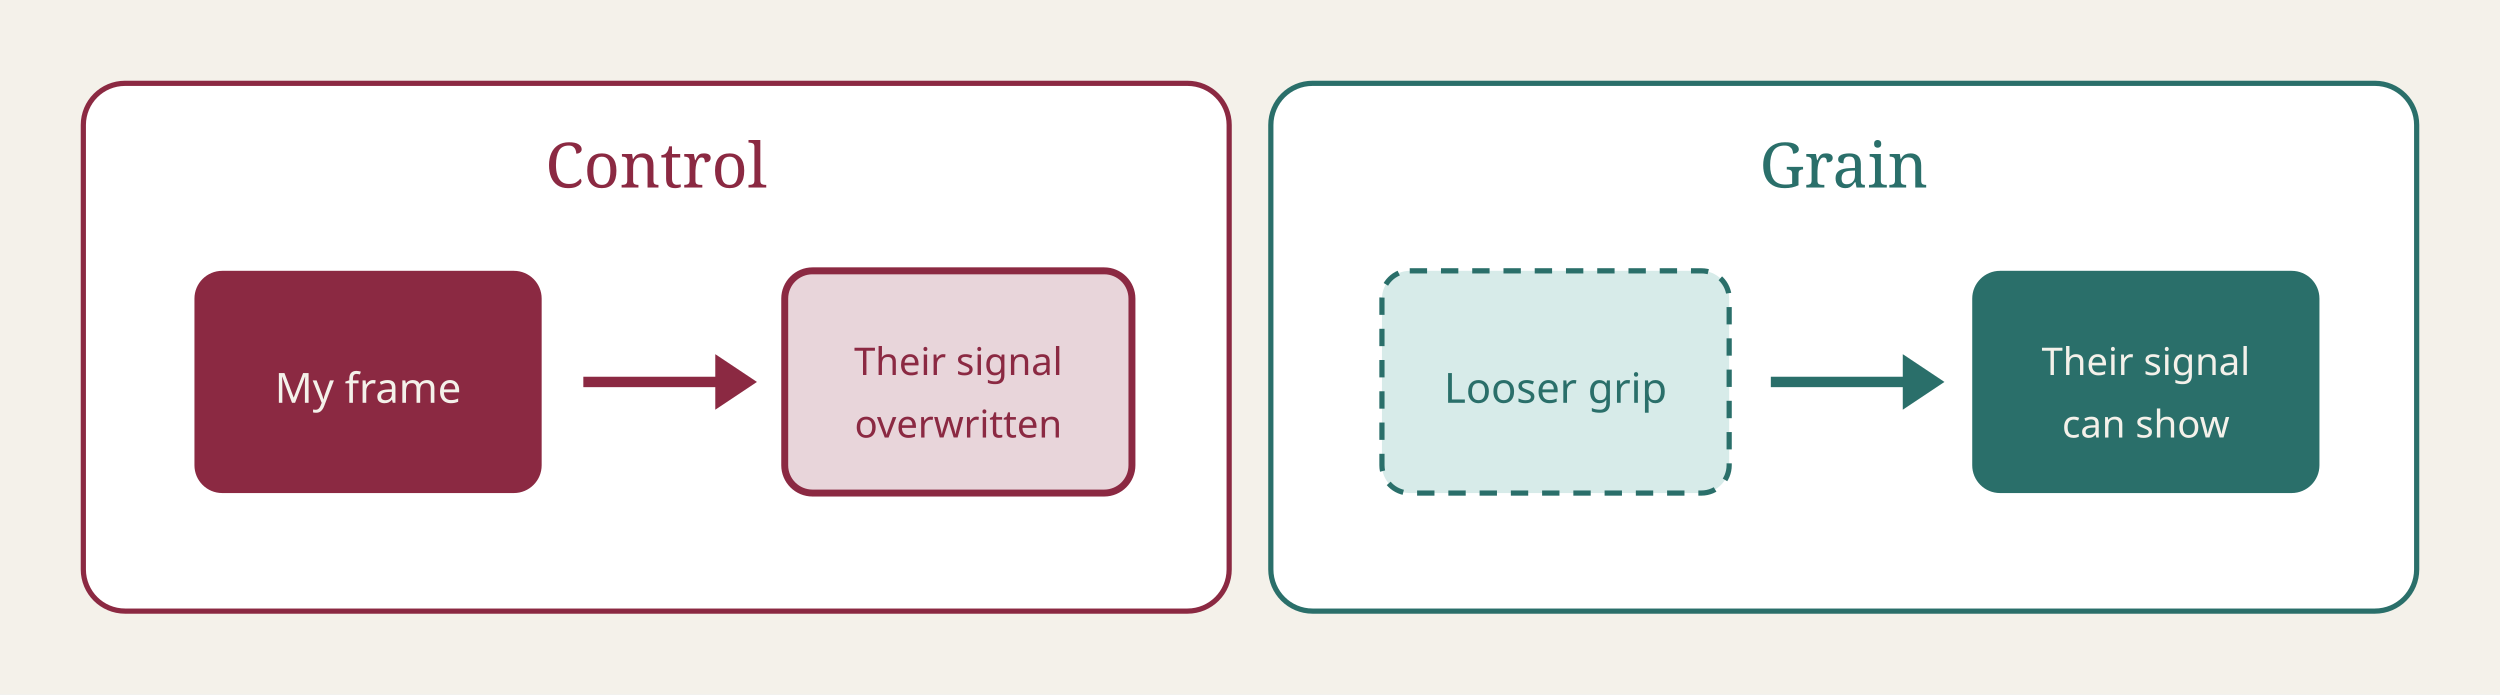
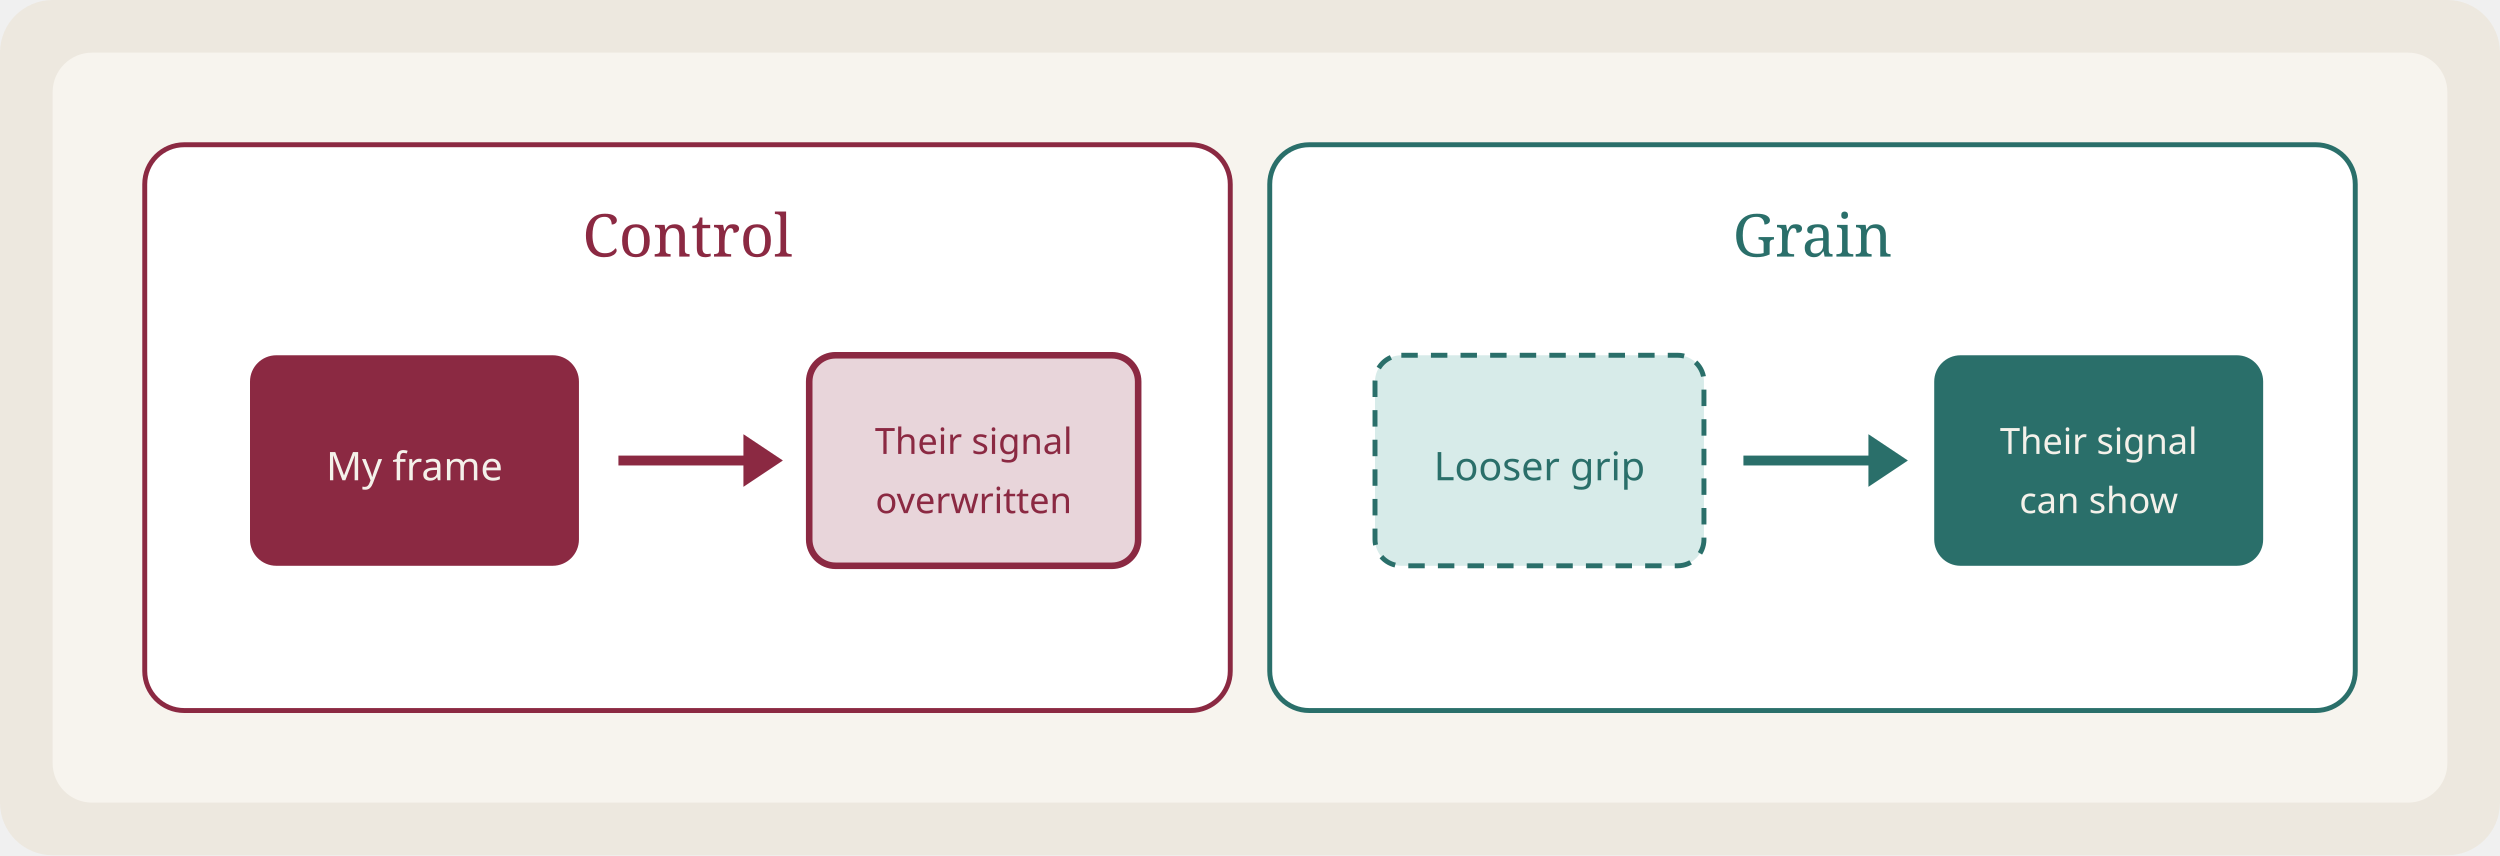
- <svg xmlns="http://www.w3.org/2000/svg" viewBox="0 0 720 200" role="img" aria-labelledby="title desc">
-   <rect width="720" height="200" fill="#F4F1EA" />
-   <rect x="24" y="24" width="330" height="152" rx="12" fill="#FFFFFF" stroke="#8B2942" stroke-width="1.5" />
-   <text x="189" y="54" text-anchor="middle" font-family="Georgia, serif" font-size="18" fill="#8B2942">Control</text>
-   <rect x="56" y="78" width="100" height="64" rx="8" fill="#8B2942" />
-   <text x="106" y="116" text-anchor="middle" font-family="system-ui, sans-serif" font-size="12" fill="#F4F1EA">My frame</text>
-   <path d="M168 110 H214" stroke="#8B2942" stroke-width="3" />
-   <path d="M206 102 L218 110 L206 118" fill="#8B2942" />
-   <rect x="226" y="78" width="100" height="64" rx="8" fill="#E8D5DA" stroke="#8B2942" stroke-width="2" />
-   <text x="276" y="108" text-anchor="middle" font-family="system-ui, sans-serif" font-size="11" fill="#8B2942">Their signal</text>
-   <text x="276" y="126" text-anchor="middle" font-family="system-ui, sans-serif" font-size="11" fill="#8B2942">overwritten</text>
-   <rect x="366" y="24" width="330" height="152" rx="12" fill="#FFFFFF" stroke="#2A6F6A" stroke-width="1.5" />
-   <text x="531" y="54" text-anchor="middle" font-family="Georgia, serif" font-size="18" fill="#2A6F6A">Grain</text>
-   <rect x="398" y="78" width="100" height="64" rx="8" fill="#D7EBE9" stroke="#2A6F6A" stroke-width="1.5" stroke-dasharray="5 4" />
-   <text x="448" y="116" text-anchor="middle" font-family="system-ui, sans-serif" font-size="12" fill="#2A6F6A">Looser grip</text>
-   <path d="M510 110 H556" stroke="#2A6F6A" stroke-width="3" />
-   <path d="M548 102 L560 110 L548 118" fill="#2A6F6A" />
-   <rect x="568" y="78" width="100" height="64" rx="8" fill="#2A6F6A" />
-   <text x="618" y="108" text-anchor="middle" font-family="system-ui, sans-serif" font-size="11" fill="#F4F1EA">Their signal</text>
-   <text x="618" y="126" text-anchor="middle" font-family="system-ui, sans-serif" font-size="11" fill="#F4F1EA">can show</text>
+ <svg xmlns="http://www.w3.org/2000/svg" viewBox="0 0 760 260" role="img" aria-labelledby="title desc">
+   <rect width="760" height="260" rx="16" fill="#EDE8DF" />
+   <rect x="16" y="16" width="728" height="228" rx="12" fill="#F7F4EE" />
+   <rect x="44" y="44" width="330" height="172" rx="12" fill="#FFFFFF" stroke="#8B2942" stroke-width="1.5" />
+   <text x="209" y="78" text-anchor="middle" font-family="Georgia, serif" font-size="18" fill="#8B2942">Control</text>
+   <rect x="76" y="108" width="100" height="64" rx="8" fill="#8B2942" />
+   <text x="126" y="146" text-anchor="middle" font-family="system-ui, sans-serif" font-size="12" fill="#F4F1EA">My frame</text>
+   <path d="M188 140 H234" stroke="#8B2942" stroke-width="3" />
+   <path d="M226 132 L238 140 L226 148" fill="#8B2942" />
+   <rect x="246" y="108" width="100" height="64" rx="8" fill="#E8D5DA" stroke="#8B2942" stroke-width="2" />
+   <text x="296" y="138" text-anchor="middle" font-family="system-ui, sans-serif" font-size="11" fill="#8B2942">Their signal</text>
+   <text x="296" y="156" text-anchor="middle" font-family="system-ui, sans-serif" font-size="11" fill="#8B2942">overwritten</text>
+   <rect x="386" y="44" width="330" height="172" rx="12" fill="#FFFFFF" stroke="#2A6F6A" stroke-width="1.5" />
+   <text x="551" y="78" text-anchor="middle" font-family="Georgia, serif" font-size="18" fill="#2A6F6A">Grain</text>
+   <rect x="418" y="108" width="100" height="64" rx="8" fill="#D7EBE9" stroke="#2A6F6A" stroke-width="1.5" stroke-dasharray="5 4" />
+   <text x="468" y="146" text-anchor="middle" font-family="system-ui, sans-serif" font-size="12" fill="#2A6F6A">Looser grip</text>
+   <path d="M530 140 H576" stroke="#2A6F6A" stroke-width="3" />
+   <path d="M568 132 L580 140 L568 148" fill="#2A6F6A" />
+   <rect x="588" y="108" width="100" height="64" rx="8" fill="#2A6F6A" />
+   <text x="638" y="138" text-anchor="middle" font-family="system-ui, sans-serif" font-size="11" fill="#F4F1EA">Their signal</text>
+   <text x="638" y="156" text-anchor="middle" font-family="system-ui, sans-serif" font-size="11" fill="#F4F1EA">can show</text>
</svg>
